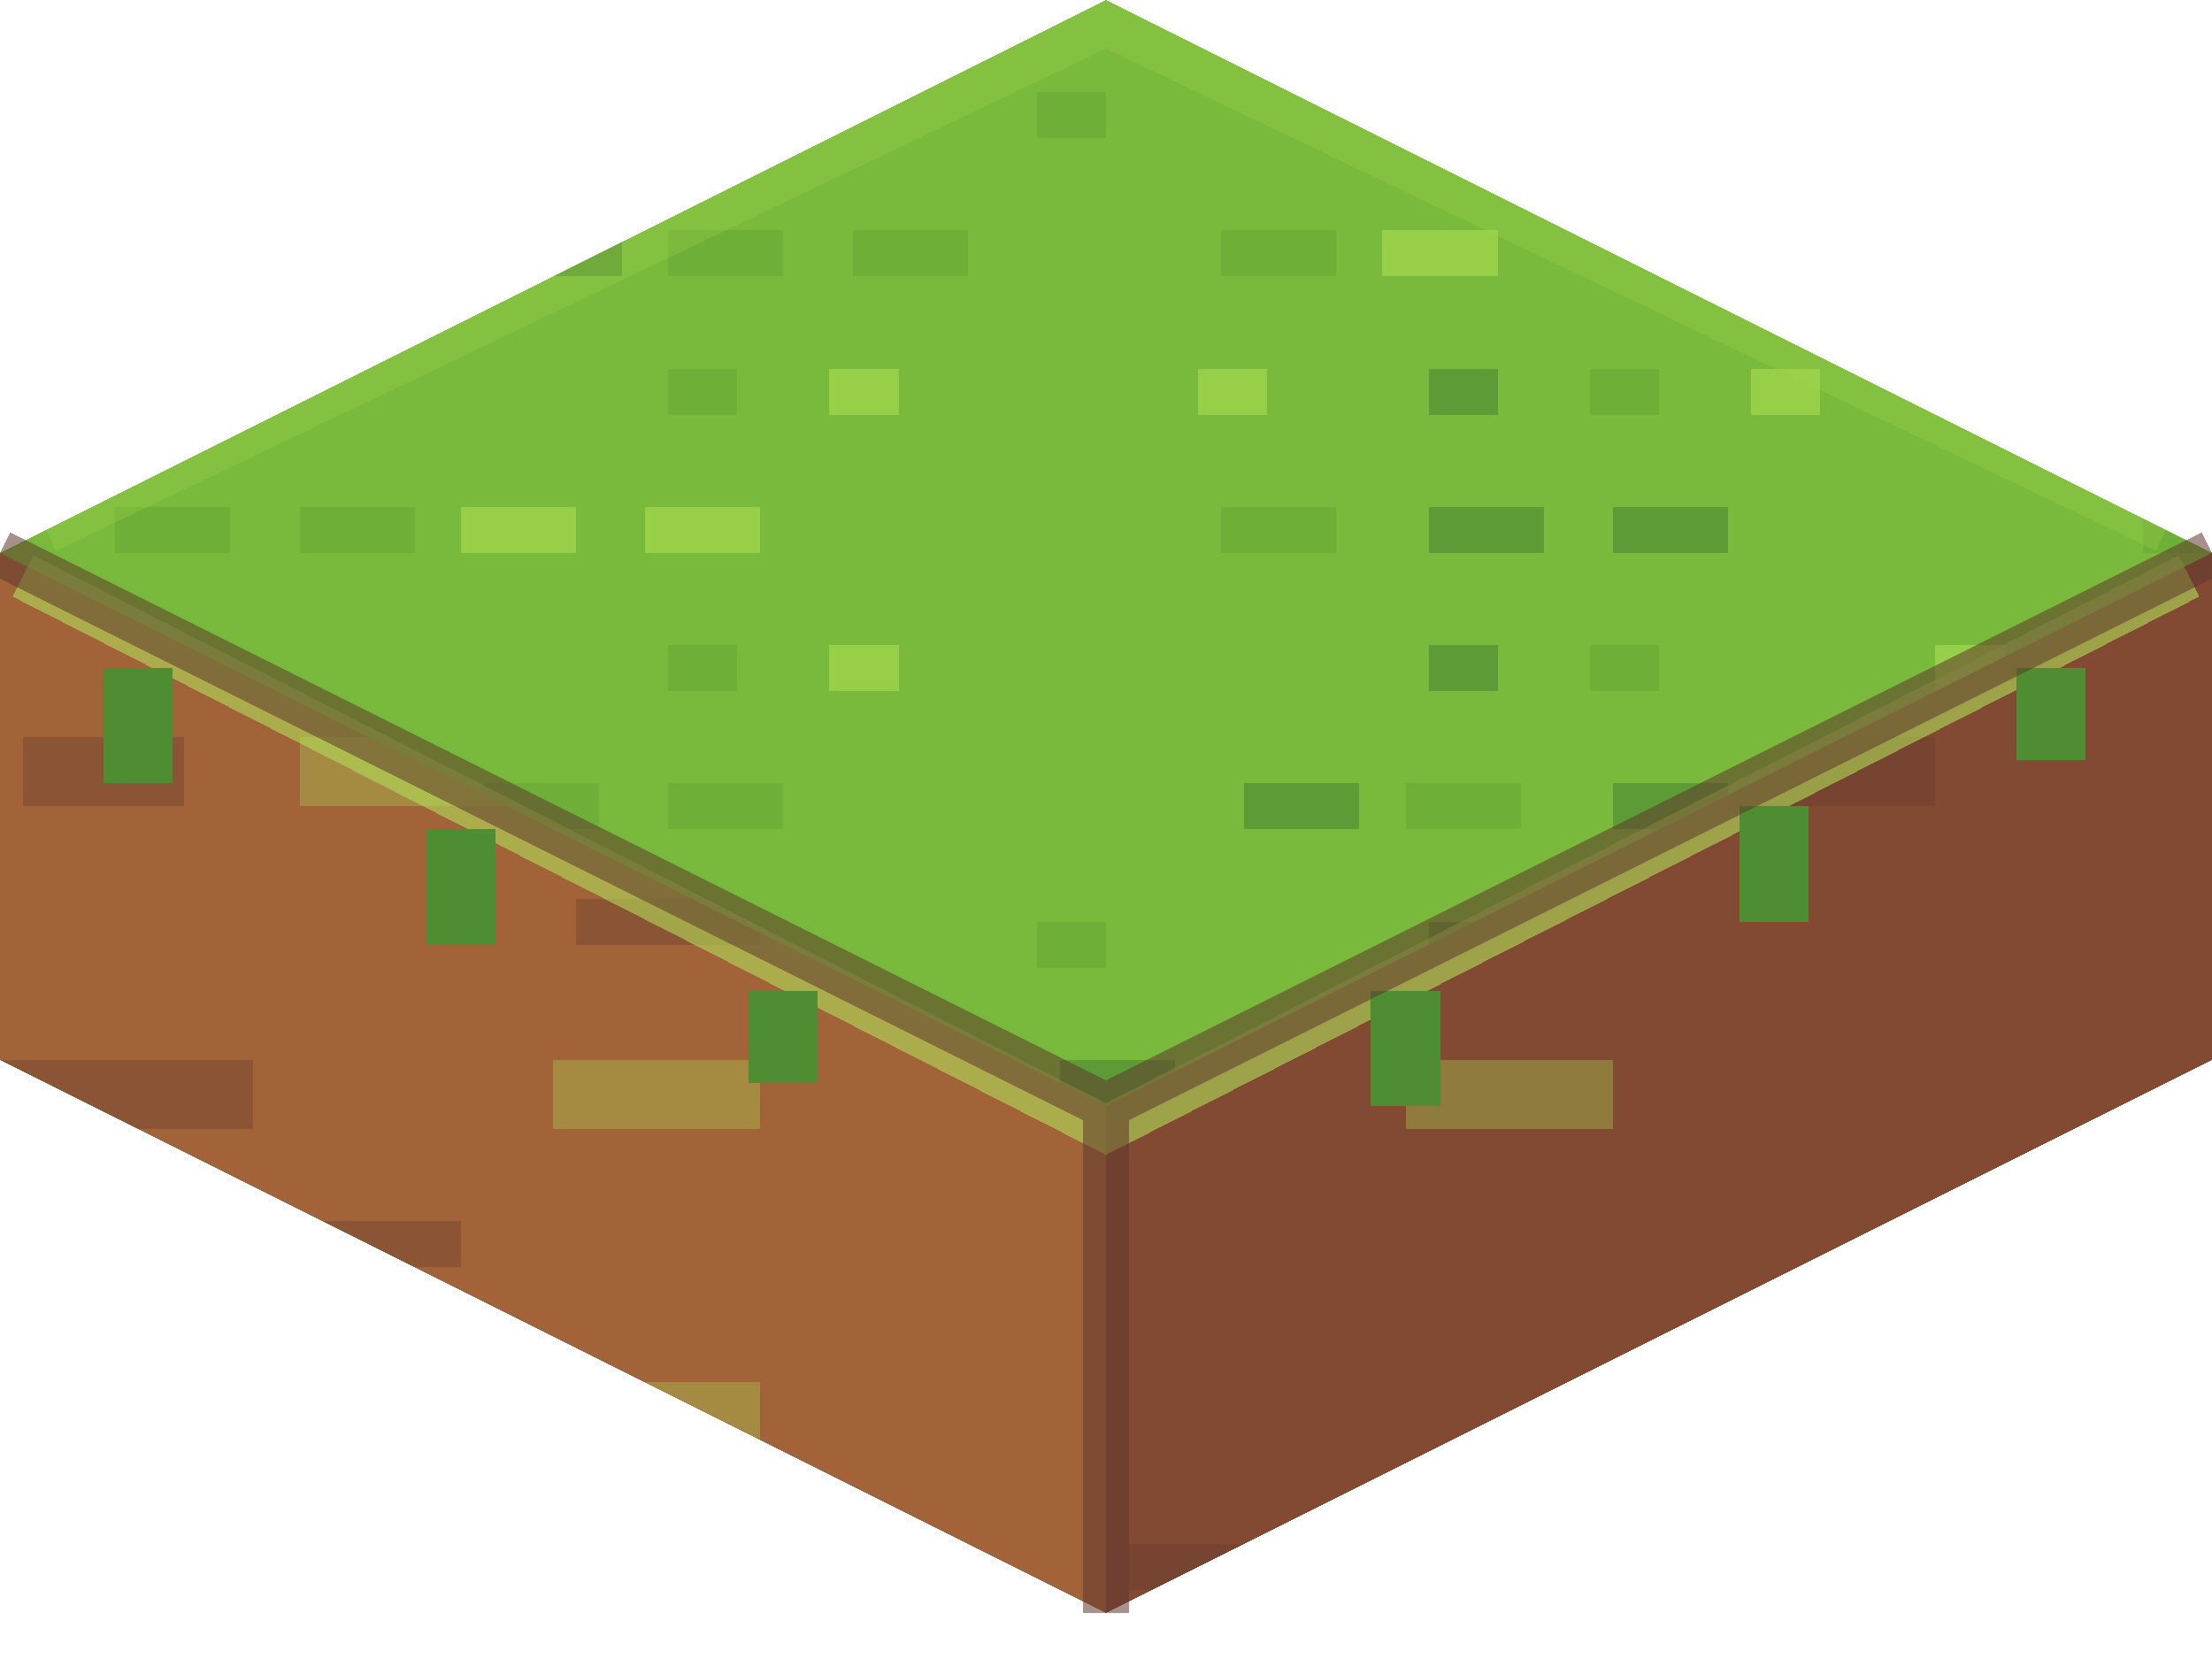
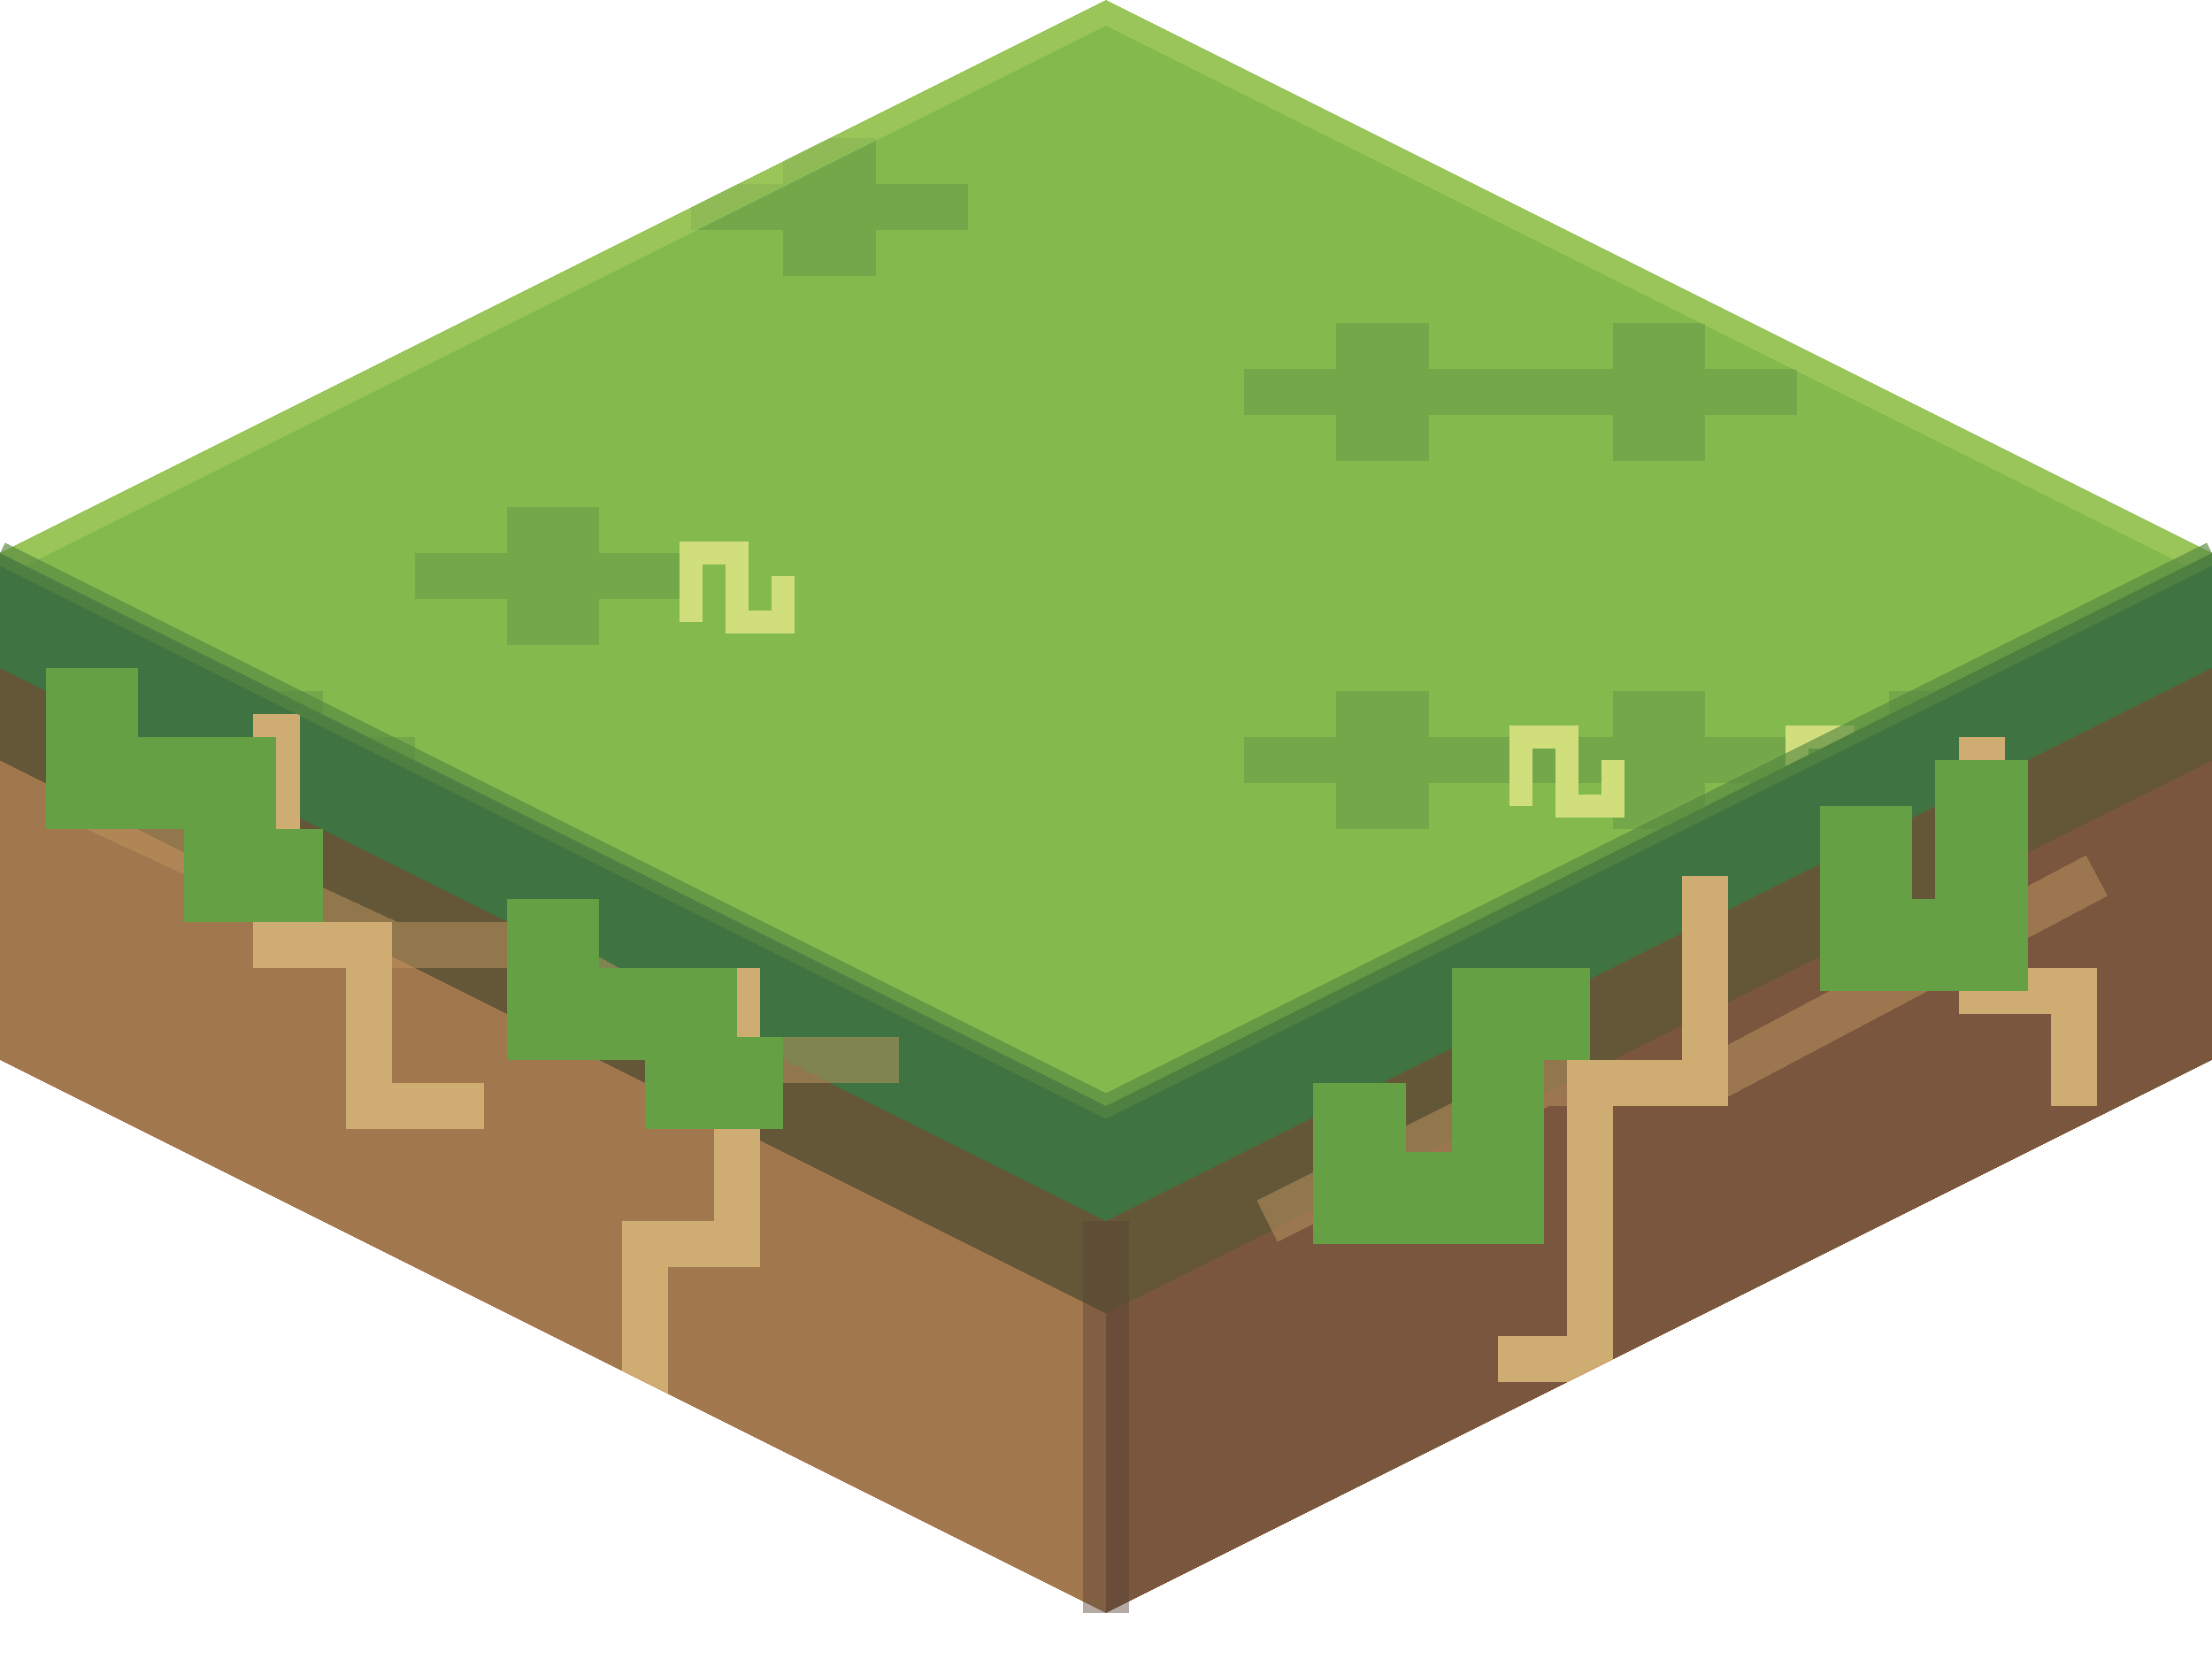
<svg xmlns="http://www.w3.org/2000/svg" width="96" height="72" viewBox="0 0 96 72" shape-rendering="crispEdges">
  <defs>
    <clipPath id="sides">
      <polygon points="0,24 48,48 48,70 0,46" />
      <polygon points="48,48 96,24 96,46 48,70" />
    </clipPath>
    <clipPath id="top">
      <polygon points="48,0 96,24 48,48 0,24" />
    </clipPath>
  </defs>
-   <polygon points="0,24 48,48 48,70 0,46" fill="#a26339" />
-   <polygon points="48,48 96,24 96,46 48,70" fill="#824a32" />
+   <polygon points="0,24 48,48 48,70 0,46" fill="#a1774e" />
+   <polygon points="48,48 96,24 96,46 48,70" fill="#79563d" />
  <g clip-path="url(#sides)">
-     <rect x="25" y="25" width="6" height="2" fill="#a6d94e" opacity=".34" />
-     <rect x="1" y="32" width="7" height="3" fill="#5e382b" opacity=".34" />
-     <rect x="13" y="32" width="9" height="3" fill="#a6d94e" opacity=".34" />
-     <rect x="37" y="32" width="7" height="3" fill="#5e382b" opacity=".34" />
-     <rect x="48" y="32" width="7" height="3" fill="#5e382b" opacity=".34" />
-     <rect x="61" y="32" width="7" height="3" fill="#5e382b" opacity=".34" />
-     <rect x="73" y="32" width="11" height="3" fill="#5e382b" opacity=".34" />
-     <rect x="25" y="39" width="8" height="2" fill="#5e382b" opacity=".34" />
-     <rect x="36" y="39" width="10" height="2" fill="#5e382b" opacity=".34" />
-     <rect x="0" y="46" width="11" height="3" fill="#5e382b" opacity=".34" />
-     <rect x="24" y="46" width="9" height="3" fill="#a6d94e" opacity=".34" />
-     <rect x="61" y="46" width="9" height="3" fill="#a6d94e" opacity=".34" />
-     <rect x="12" y="53" width="8" height="2" fill="#5e382b" opacity=".34" />
-     <rect x="85" y="53" width="8" height="2" fill="#5e382b" opacity=".34" />
-     <rect x="12" y="60" width="9" height="3" fill="#a6d94e" opacity=".34" />
-     <rect x="24" y="60" width="9" height="3" fill="#a6d94e" opacity=".34" />
-     <rect x="1" y="67" width="10" height="2" fill="#5e382b" opacity=".34" />
-     <rect x="36" y="67" width="6" height="2" fill="#a6d94e" opacity=".34" />
-     <rect x="49" y="67" width="10" height="2" fill="#5e382b" opacity=".34" />
-     <rect x="73" y="67" width="6" height="2" fill="#a6d94e" opacity=".34" />
+     <path d="M0 24L48 48L96 24v5L48 53L0 29z" fill="#3f7341" />
+     <path d="M0 29L48 53L96 29v4L48 57L0 33z" fill="#645738" />
+     <path d="M4 35l13 6h6l9 5h7 M55 53l12-6h7l17-9" fill="none" stroke="#c09560" stroke-width="2" opacity=".5" />
+     <path d="M12 31v10h4v7h5 M32 42v12h-4v10h5 M74 38v9h-5v12h-4 M86 32v11h4v5" fill="none" stroke="#cfac71" stroke-width="2" />
+     <path d="M4 29v5h6v4h4 M24 39v5h6v3h4 M59 47v5h6v-8h4 M81 35v6h5v-8" fill="none" stroke="#65a044" stroke-width="4" />
  </g>
-   <polygon points="48,0 96,24 48,48 0,24" fill="#79ba3c" />
+   <polygon points="48,0 96,24 48,48 0,24" fill="#84b94d" />
  <g clip-path="url(#top)">
-     <rect x="5" y="4" width="3" height="2" fill="#69aa35" opacity=".68" />
-     <rect x="30" y="4" width="3" height="2" fill="#508c35" opacity=".68" />
-     <rect x="45" y="4" width="3" height="2" fill="#69aa35" opacity=".68" />
-     <rect x="62" y="4" width="3" height="2" fill="#508c35" opacity=".68" />
-     <rect x="69" y="4" width="3" height="2" fill="#69aa35" opacity=".68" />
-     <rect x="78" y="4" width="3" height="2" fill="#508c35" opacity=".68" />
-     <rect x="93" y="4" width="3" height="2" fill="#69aa35" opacity=".68" />
-     <rect x="4" y="10" width="5" height="2" fill="#a6d94e" opacity=".68" />
-     <rect x="12" y="10" width="5" height="2" fill="#a6d94e" opacity=".68" />
-     <rect x="22" y="10" width="5" height="2" fill="#508c35" opacity=".68" />
-     <rect x="29" y="10" width="5" height="2" fill="#69aa35" opacity=".68" />
-     <rect x="37" y="10" width="5" height="2" fill="#69aa35" opacity=".68" />
-     <rect x="53" y="10" width="5" height="2" fill="#69aa35" opacity=".68" />
-     <rect x="60" y="10" width="5" height="2" fill="#a6d94e" opacity=".68" />
-     <rect x="85" y="10" width="5" height="2" fill="#69aa35" opacity=".68" />
-     <rect x="93" y="10" width="5" height="2" fill="#69aa35" opacity=".68" />
-     <rect x="4" y="16" width="3" height="2" fill="#a6d94e" opacity=".68" />
-     <rect x="29" y="16" width="3" height="2" fill="#69aa35" opacity=".68" />
-     <rect x="36" y="16" width="3" height="2" fill="#a6d94e" opacity=".68" />
-     <rect x="52" y="16" width="3" height="2" fill="#a6d94e" opacity=".68" />
-     <rect x="62" y="16" width="3" height="2" fill="#508c35" opacity=".68" />
-     <rect x="69" y="16" width="3" height="2" fill="#69aa35" opacity=".68" />
-     <rect x="76" y="16" width="3" height="2" fill="#a6d94e" opacity=".68" />
-     <rect x="5" y="22" width="5" height="2" fill="#69aa35" opacity=".68" />
-     <rect x="13" y="22" width="5" height="2" fill="#69aa35" opacity=".68" />
-     <rect x="20" y="22" width="5" height="2" fill="#a6d94e" opacity=".68" />
-     <rect x="28" y="22" width="5" height="2" fill="#a6d94e" opacity=".68" />
-     <rect x="53" y="22" width="5" height="2" fill="#69aa35" opacity=".68" />
-     <rect x="62" y="22" width="5" height="2" fill="#508c35" opacity=".68" />
-     <rect x="70" y="22" width="5" height="2" fill="#508c35" opacity=".68" />
-     <rect x="93" y="22" width="5" height="2" fill="#69aa35" opacity=".68" />
-     <rect x="29" y="28" width="3" height="2" fill="#69aa35" opacity=".68" />
-     <rect x="36" y="28" width="3" height="2" fill="#a6d94e" opacity=".68" />
-     <rect x="62" y="28" width="3" height="2" fill="#508c35" opacity=".68" />
-     <rect x="69" y="28" width="3" height="2" fill="#69aa35" opacity=".68" />
-     <rect x="84" y="28" width="3" height="2" fill="#a6d94e" opacity=".68" />
-     <rect x="4" y="34" width="5" height="2" fill="#a6d94e" opacity=".68" />
-     <rect x="13" y="34" width="5" height="2" fill="#69aa35" opacity=".68" />
-     <rect x="21" y="34" width="5" height="2" fill="#69aa35" opacity=".68" />
-     <rect x="29" y="34" width="5" height="2" fill="#69aa35" opacity=".68" />
-     <rect x="54" y="34" width="5" height="2" fill="#508c35" opacity=".68" />
-     <rect x="61" y="34" width="5" height="2" fill="#69aa35" opacity=".68" />
-     <rect x="70" y="34" width="5" height="2" fill="#508c35" opacity=".68" />
-     <rect x="76" y="34" width="5" height="2" fill="#a6d94e" opacity=".68" />
-     <rect x="92" y="34" width="5" height="2" fill="#a6d94e" opacity=".68" />
-     <rect x="4" y="40" width="3" height="2" fill="#a6d94e" opacity=".68" />
-     <rect x="13" y="40" width="3" height="2" fill="#69aa35" opacity=".68" />
-     <rect x="28" y="40" width="3" height="2" fill="#a6d94e" opacity=".68" />
-     <rect x="45" y="40" width="3" height="2" fill="#69aa35" opacity=".68" />
-     <rect x="62" y="40" width="3" height="2" fill="#508c35" opacity=".68" />
-     <rect x="69" y="40" width="3" height="2" fill="#69aa35" opacity=".68" />
-     <rect x="84" y="40" width="3" height="2" fill="#a6d94e" opacity=".68" />
-     <rect x="92" y="40" width="3" height="2" fill="#a6d94e" opacity=".68" />
-     <rect x="29" y="46" width="5" height="2" fill="#69aa35" opacity=".68" />
-     <rect x="36" y="46" width="5" height="2" fill="#a6d94e" opacity=".68" />
-     <rect x="46" y="46" width="5" height="2" fill="#508c35" opacity=".68" />
-     <rect x="62" y="46" width="5" height="2" fill="#508c35" opacity=".68" />
-     <rect x="78" y="46" width="5" height="2" fill="#508c35" opacity=".68" />
-     <rect x="86" y="46" width="5" height="2" fill="#508c35" opacity=".68" />
-     <path d="M2 23 L48 1 L94 23" fill="none" stroke="#a6d94e" stroke-width="2" opacity=".25" />
+     <path d="M34 6h4v2h4v2h-4v2h-4v-2h-4v-2h4z" fill="#699d49" opacity="0.62" />
+     <path d="M58 14h4v2h4v2h-4v2h-4v-2h-4v-2h4z" fill="#699d49" opacity="0.62" />
+     <path d="M70 14h4v2h4v2h-4v2h-4v-2h-4v-2h4z" fill="#699d49" opacity="0.62" />
+     <path d="M22 22h4v2h4v2h-4v2h-4v-2h-4v-2h4z" fill="#699d49" opacity="0.62" />
+     <path d="M30 27v-3h2v3h2v-2" fill="none" stroke="#d0df7c" stroke-width="1" />
+     <path d="M10 30h4v2h4v2h-4v2h-4v-2h-4v-2h4z" fill="#699d49" opacity="0.62" />
+     <path d="M6 35v-3h2v3h2v-2" fill="none" stroke="#d0df7c" stroke-width="1" />
+     <path d="M58 30h4v2h4v2h-4v2h-4v-2h-4v-2h4z" fill="#699d49" opacity="0.62" />
+     <path d="M70 30h4v2h4v2h-4v2h-4v-2h-4v-2h4z" fill="#699d49" opacity="0.62" />
+     <path d="M66 35v-3h2v3h2v-2" fill="none" stroke="#d0df7c" stroke-width="1" />
+     <path d="M82 30h4v2h4v2h-4v2h-4v-2h-4v-2h4z" fill="#699d49" opacity="0.62" />
+     <path d="M78 35v-3h2v3h2v-2" fill="none" stroke="#d0df7c" stroke-width="1" />
+     <path d="M82 38h4v2h4v2h-4v2h-4v-2h-4v-2h4z" fill="#699d49" opacity="0.62" />
+     <path d="M0 24L48 0L96 24" fill="none" stroke="#b5d66a" stroke-width="2" opacity=".42" />
  </g>
-   <path d="M1 25 L48 49 L95 25" fill="none" stroke="#b1dc57" stroke-width="2" opacity=".6" />
-   <path d="M6 29v5 M20 36v5 M34 43v4 M61 43v5 M77 35v5 M89 29v4" stroke="#4f8d33" stroke-width="3" />
-   <path d="M0 24 L48 48 L96 24 M48 48 L48 70" fill="none" stroke="#5e382b" stroke-width="2" opacity=".55" />
+   <path d="M0 24L48 48L96 24" fill="none" stroke="#568740" stroke-width="1" opacity=".65" />
+   <path d="M48 53v17" stroke="#594333" stroke-width="2" opacity=".45" />
</svg>
